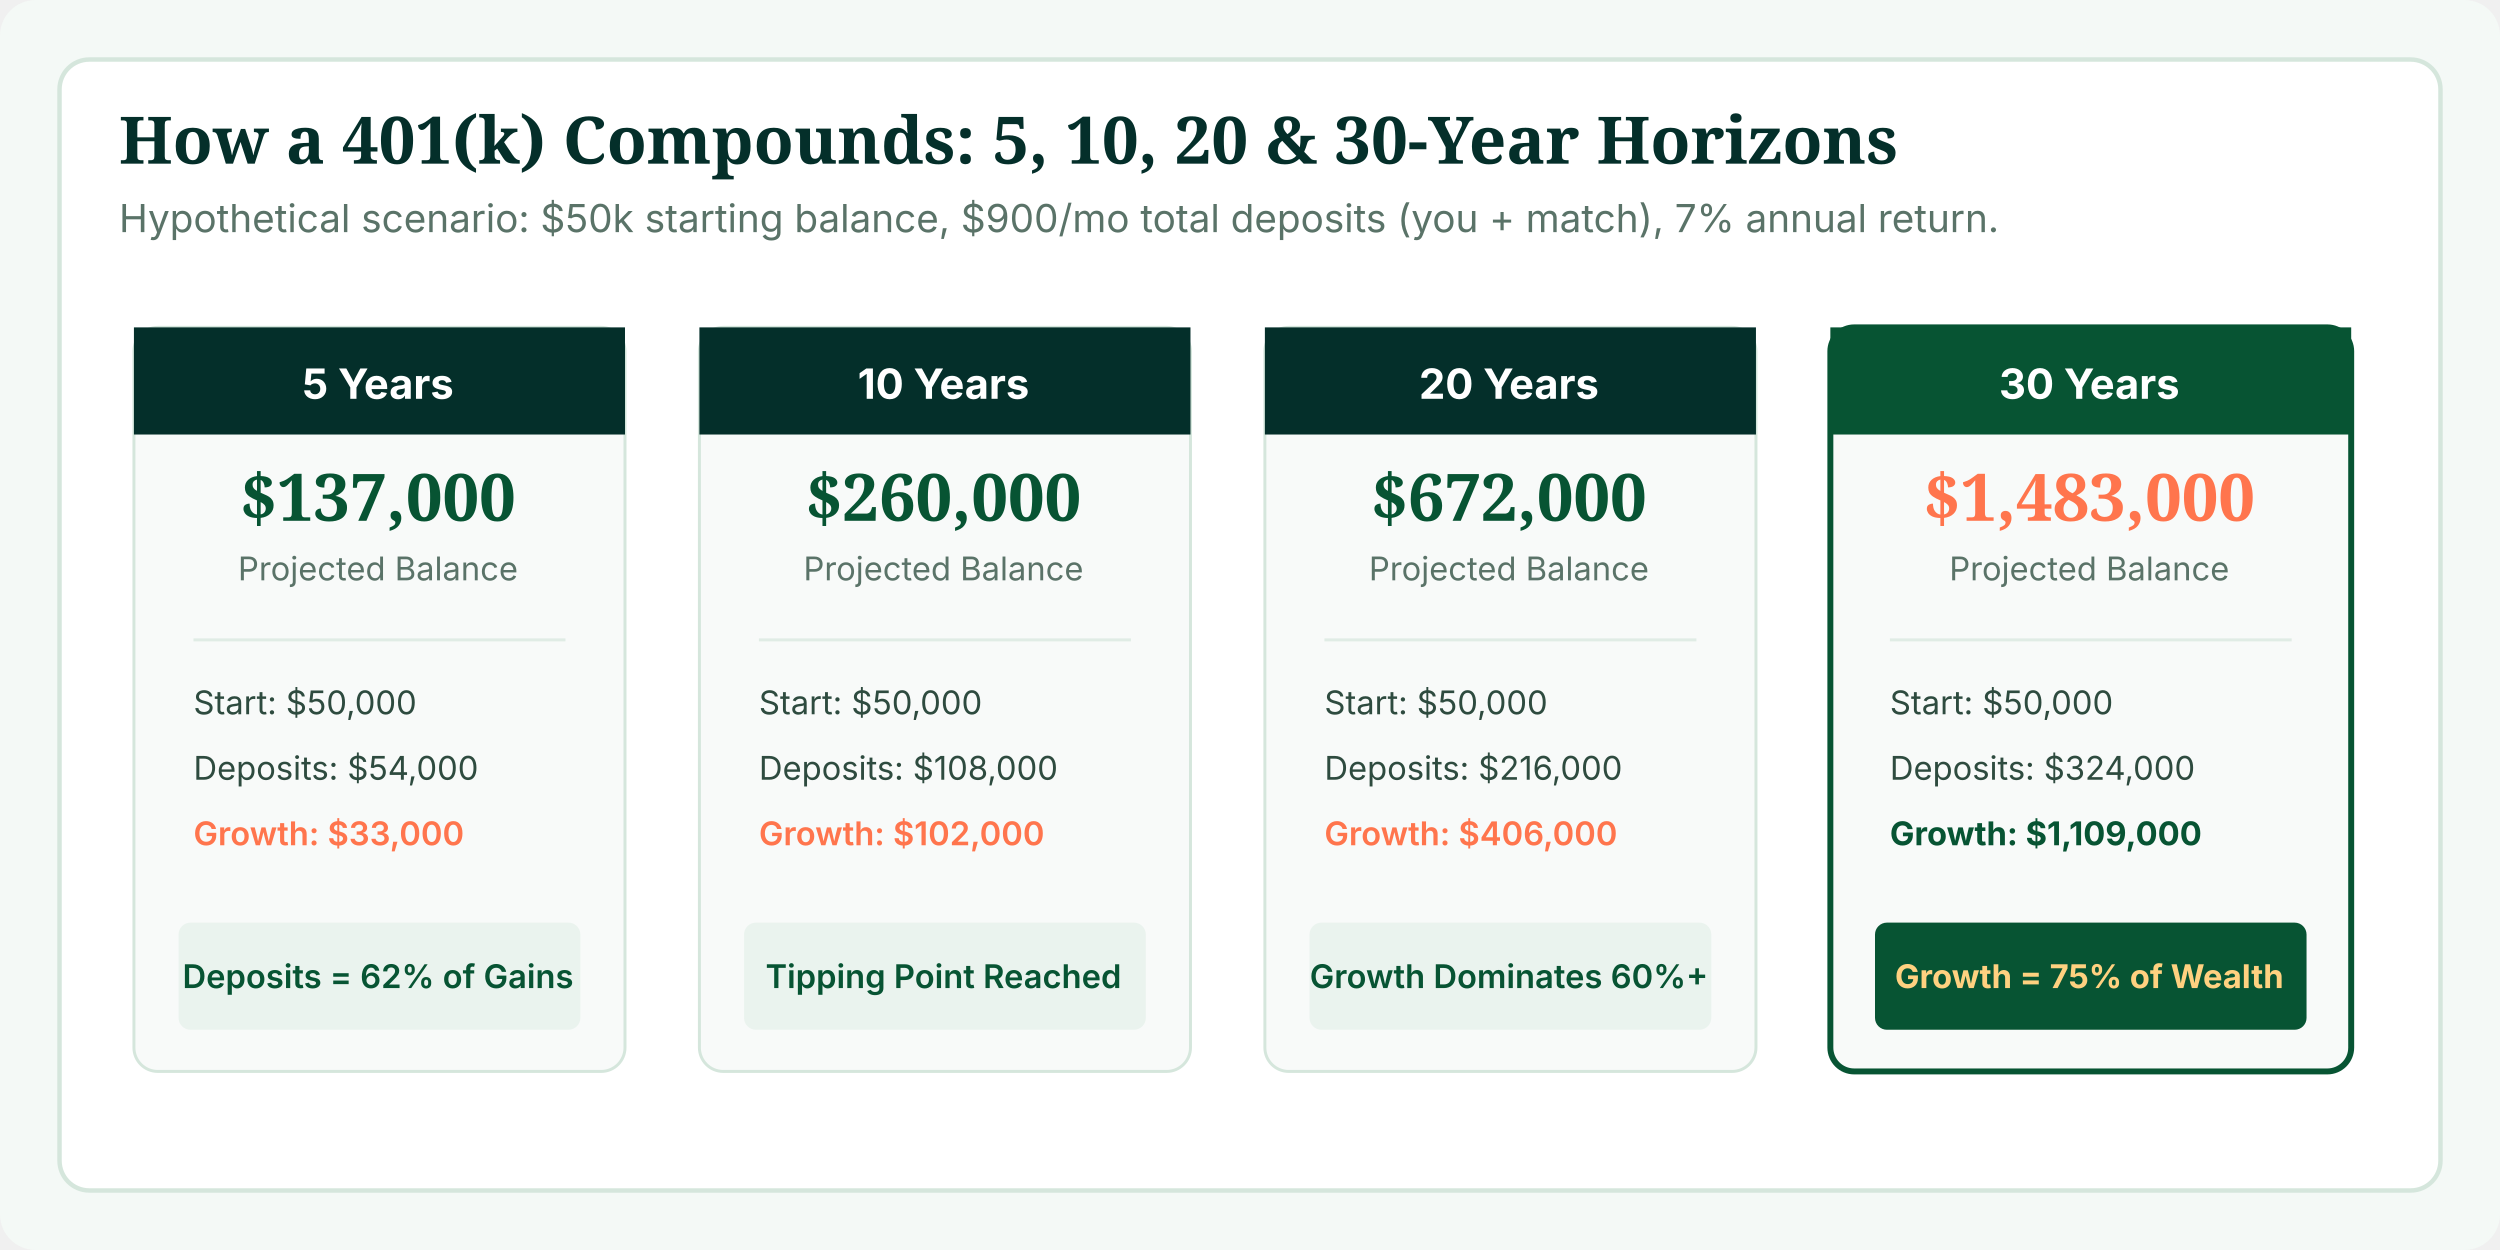
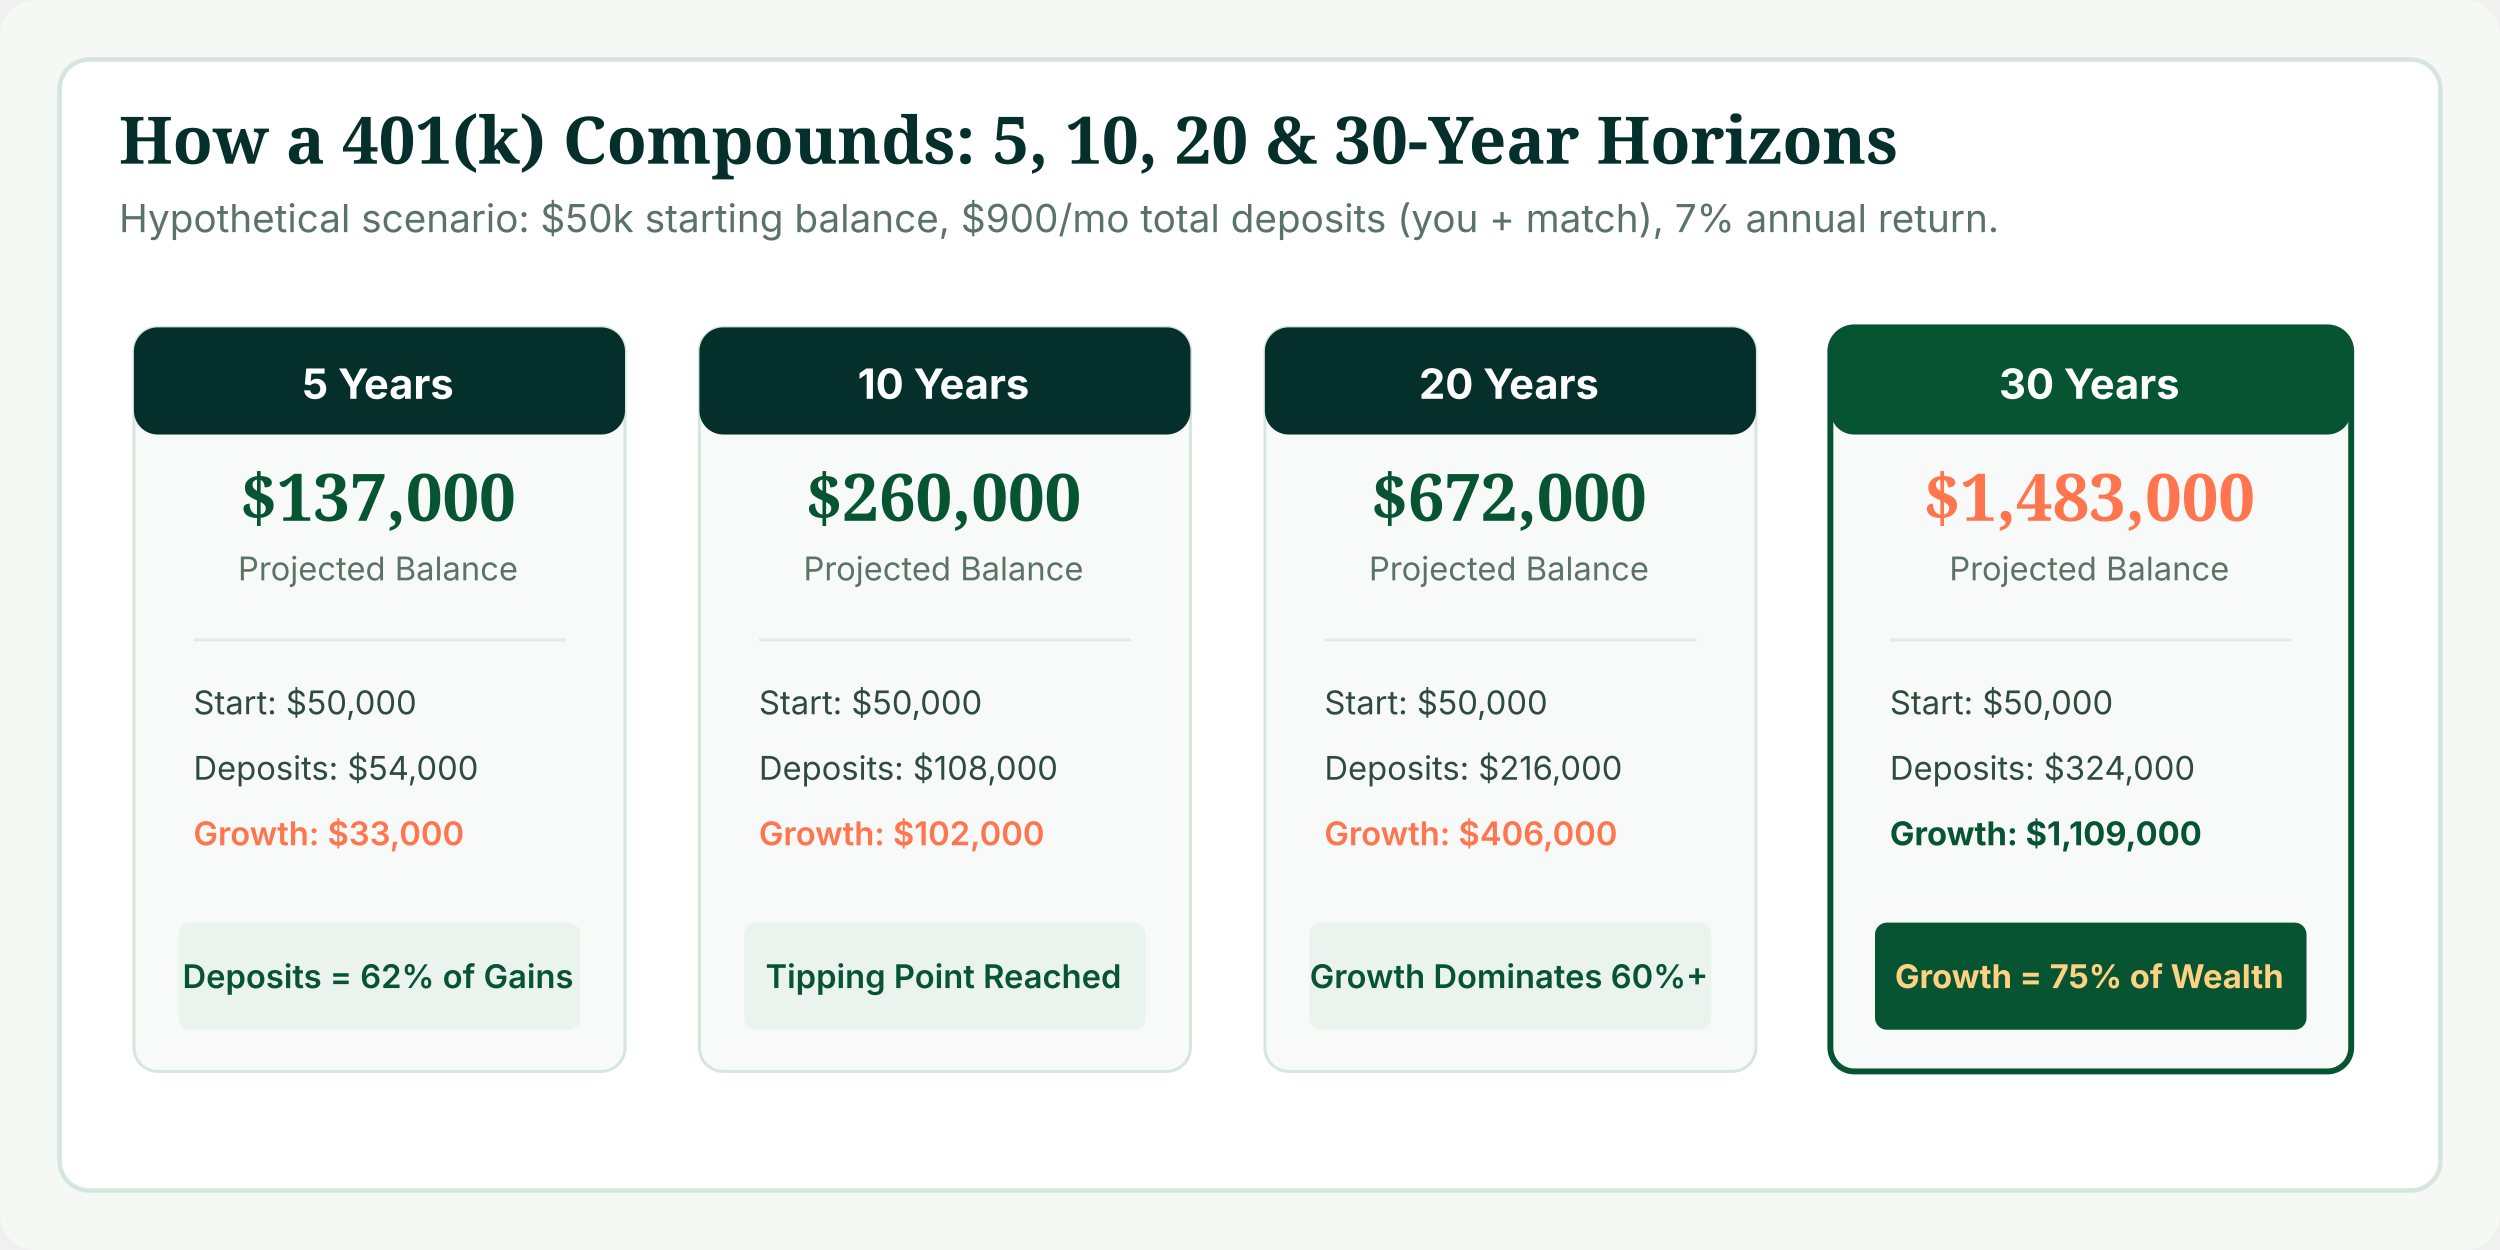
- <svg xmlns="http://www.w3.org/2000/svg" viewBox="0 0 840 420" width="100%" height="auto" role="img" aria-label="401(k) Growth Across 5, 10, 20, and 30 Years">
+ <svg xmlns="http://www.w3.org/2000/svg" viewBox="0 0 840 420" width="100%" height="100%" role="img" aria-label="401(k) Growth Across 5, 10, 20, and 30 Years">
  <rect width="100%" height="100%" fill="#f4f9f6" rx="12" />
  <rect x="20" y="20" width="800" height="380" fill="#ffffff" rx="10" stroke="#d5e6dc" stroke-width="1.5" />
  <text x="40" y="55" font-family="'Fraunces', serif" font-size="22" font-weight="700" fill="#042f2a">How a 401(k) Compounds: 5, 10, 20 &amp; 30-Year Horizons</text>
  <text x="40" y="78" font-family="'Inter', sans-serif" font-size="13" fill="#5a7368">Hypothetical scenario: $50k starting balance, $900/mo total deposits (you + match), 7% annual return.</text>
  <g transform="translate(45, 110)">
    <rect x="0" y="0" width="165" height="250" fill="#f8faf9" rx="8" stroke="#d5e6dc" />
-     <rect x="0" y="0" width="165" height="36" fill="#042f2a" rx="8 8 0 0" />
+     <rect x="0" y="0" width="165" height="36" fill="#042f2a" rx="8" />
    <text x="82" y="24" font-family="'Inter', sans-serif" font-size="14" font-weight="700" fill="#ffffff" text-anchor="middle">5 Years</text>
    <text x="82" y="65" font-family="'Fraunces', serif" font-size="22" font-weight="700" fill="#075433" text-anchor="middle">$137,000</text>
    <text x="82" y="85" font-family="'Inter', sans-serif" font-size="11" fill="#5a7368" text-anchor="middle">Projected Balance</text>
    <line x1="20" y1="105" x2="145" y2="105" stroke="#e0ece5" />
    <text x="20" y="130" font-family="'Inter', sans-serif" font-size="11" fill="#2e4b3f">Start: $50,000</text>
    <text x="20" y="152" font-family="'Inter', sans-serif" font-size="11" fill="#2e4b3f">Deposits: $54,000</text>
    <text x="20" y="174" font-family="'Inter', sans-serif" font-size="11" font-weight="600" fill="#ff754d">Growth: $33,000</text>
    <rect x="15" y="200" width="135" height="36" fill="#eaf3ee" rx="4" />
    <text x="82" y="222" font-family="'Inter', sans-serif" font-size="11" font-weight="600" fill="#075433" text-anchor="middle">Deposits = 62% of Gains</text>
    <g transform="translate(190, 0)">
      <rect x="0" y="0" width="165" height="250" fill="#f8faf9" rx="8" stroke="#d5e6dc" />
-       <rect x="0" y="0" width="165" height="36" fill="#042f2a" rx="8 8 0 0" />
+       <rect x="0" y="0" width="165" height="36" fill="#042f2a" rx="8" />
      <text x="82" y="24" font-family="'Inter', sans-serif" font-size="14" font-weight="700" fill="#ffffff" text-anchor="middle">10 Years</text>
      <text x="82" y="65" font-family="'Fraunces', serif" font-size="22" font-weight="700" fill="#075433" text-anchor="middle">$260,000</text>
      <text x="82" y="85" font-family="'Inter', sans-serif" font-size="11" fill="#5a7368" text-anchor="middle">Projected Balance</text>
      <line x1="20" y1="105" x2="145" y2="105" stroke="#e0ece5" />
      <text x="20" y="130" font-family="'Inter', sans-serif" font-size="11" fill="#2e4b3f">Start: $50,000</text>
      <text x="20" y="152" font-family="'Inter', sans-serif" font-size="11" fill="#2e4b3f">Deposits: $108,000</text>
      <text x="20" y="174" font-family="'Inter', sans-serif" font-size="11" font-weight="600" fill="#ff754d">Growth: $102,000</text>
      <rect x="15" y="200" width="135" height="36" fill="#eaf3ee" rx="4" />
      <text x="82" y="222" font-family="'Inter', sans-serif" font-size="11" font-weight="600" fill="#075433" text-anchor="middle">Tipping Point Reached</text>
    </g>
    <g transform="translate(380, 0)">
      <rect x="0" y="0" width="165" height="250" fill="#f8faf9" rx="8" stroke="#d5e6dc" />
-       <rect x="0" y="0" width="165" height="36" fill="#042f2a" rx="8 8 0 0" />
+       <rect x="0" y="0" width="165" height="36" fill="#042f2a" rx="8" />
      <text x="82" y="24" font-family="'Inter', sans-serif" font-size="14" font-weight="700" fill="#ffffff" text-anchor="middle">20 Years</text>
      <text x="82" y="65" font-family="'Fraunces', serif" font-size="22" font-weight="700" fill="#075433" text-anchor="middle">$672,000</text>
      <text x="82" y="85" font-family="'Inter', sans-serif" font-size="11" fill="#5a7368" text-anchor="middle">Projected Balance</text>
      <line x1="20" y1="105" x2="145" y2="105" stroke="#e0ece5" />
      <text x="20" y="130" font-family="'Inter', sans-serif" font-size="11" fill="#2e4b3f">Start: $50,000</text>
      <text x="20" y="152" font-family="'Inter', sans-serif" font-size="11" fill="#2e4b3f">Deposits: $216,000</text>
      <text x="20" y="174" font-family="'Inter', sans-serif" font-size="11" font-weight="600" fill="#ff754d">Growth: $406,000</text>
      <rect x="15" y="200" width="135" height="36" fill="#eaf3ee" rx="4" />
      <text x="82" y="222" font-family="'Inter', sans-serif" font-size="11" font-weight="600" fill="#075433" text-anchor="middle">Growth Dominates 60%+</text>
    </g>
    <g transform="translate(570, 0)">
      <rect x="0" y="0" width="175" height="250" fill="#f8faf9" rx="8" stroke="#075433" stroke-width="2" />
-       <rect x="0" y="0" width="175" height="36" fill="#075433" rx="8 8 0 0" />
+       <rect x="0" y="0" width="175" height="36" fill="#075433" rx="8" />
      <text x="87" y="24" font-family="'Inter', sans-serif" font-size="14" font-weight="700" fill="#ffffff" text-anchor="middle">30 Years</text>
      <text x="87" y="65" font-family="'Fraunces', serif" font-size="22" font-weight="700" fill="#ff754d" text-anchor="middle">$1,483,000</text>
      <text x="87" y="85" font-family="'Inter', sans-serif" font-size="11" fill="#5a7368" text-anchor="middle">Projected Balance</text>
      <line x1="20" y1="105" x2="155" y2="105" stroke="#e0ece5" />
      <text x="20" y="130" font-family="'Inter', sans-serif" font-size="11" fill="#2e4b3f">Start: $50,000</text>
      <text x="20" y="152" font-family="'Inter', sans-serif" font-size="11" fill="#2e4b3f">Deposits: $324,000</text>
      <text x="20" y="174" font-family="'Inter', sans-serif" font-size="11" font-weight="700" fill="#075433">Growth: $1,109,000</text>
      <rect x="15" y="200" width="145" height="36" fill="#075433" rx="4" />
      <text x="87" y="222" font-family="'Inter', sans-serif" font-size="11" font-weight="700" fill="#ffd180" text-anchor="middle">Growth = 75% of Wealth</text>
    </g>
  </g>
</svg>
